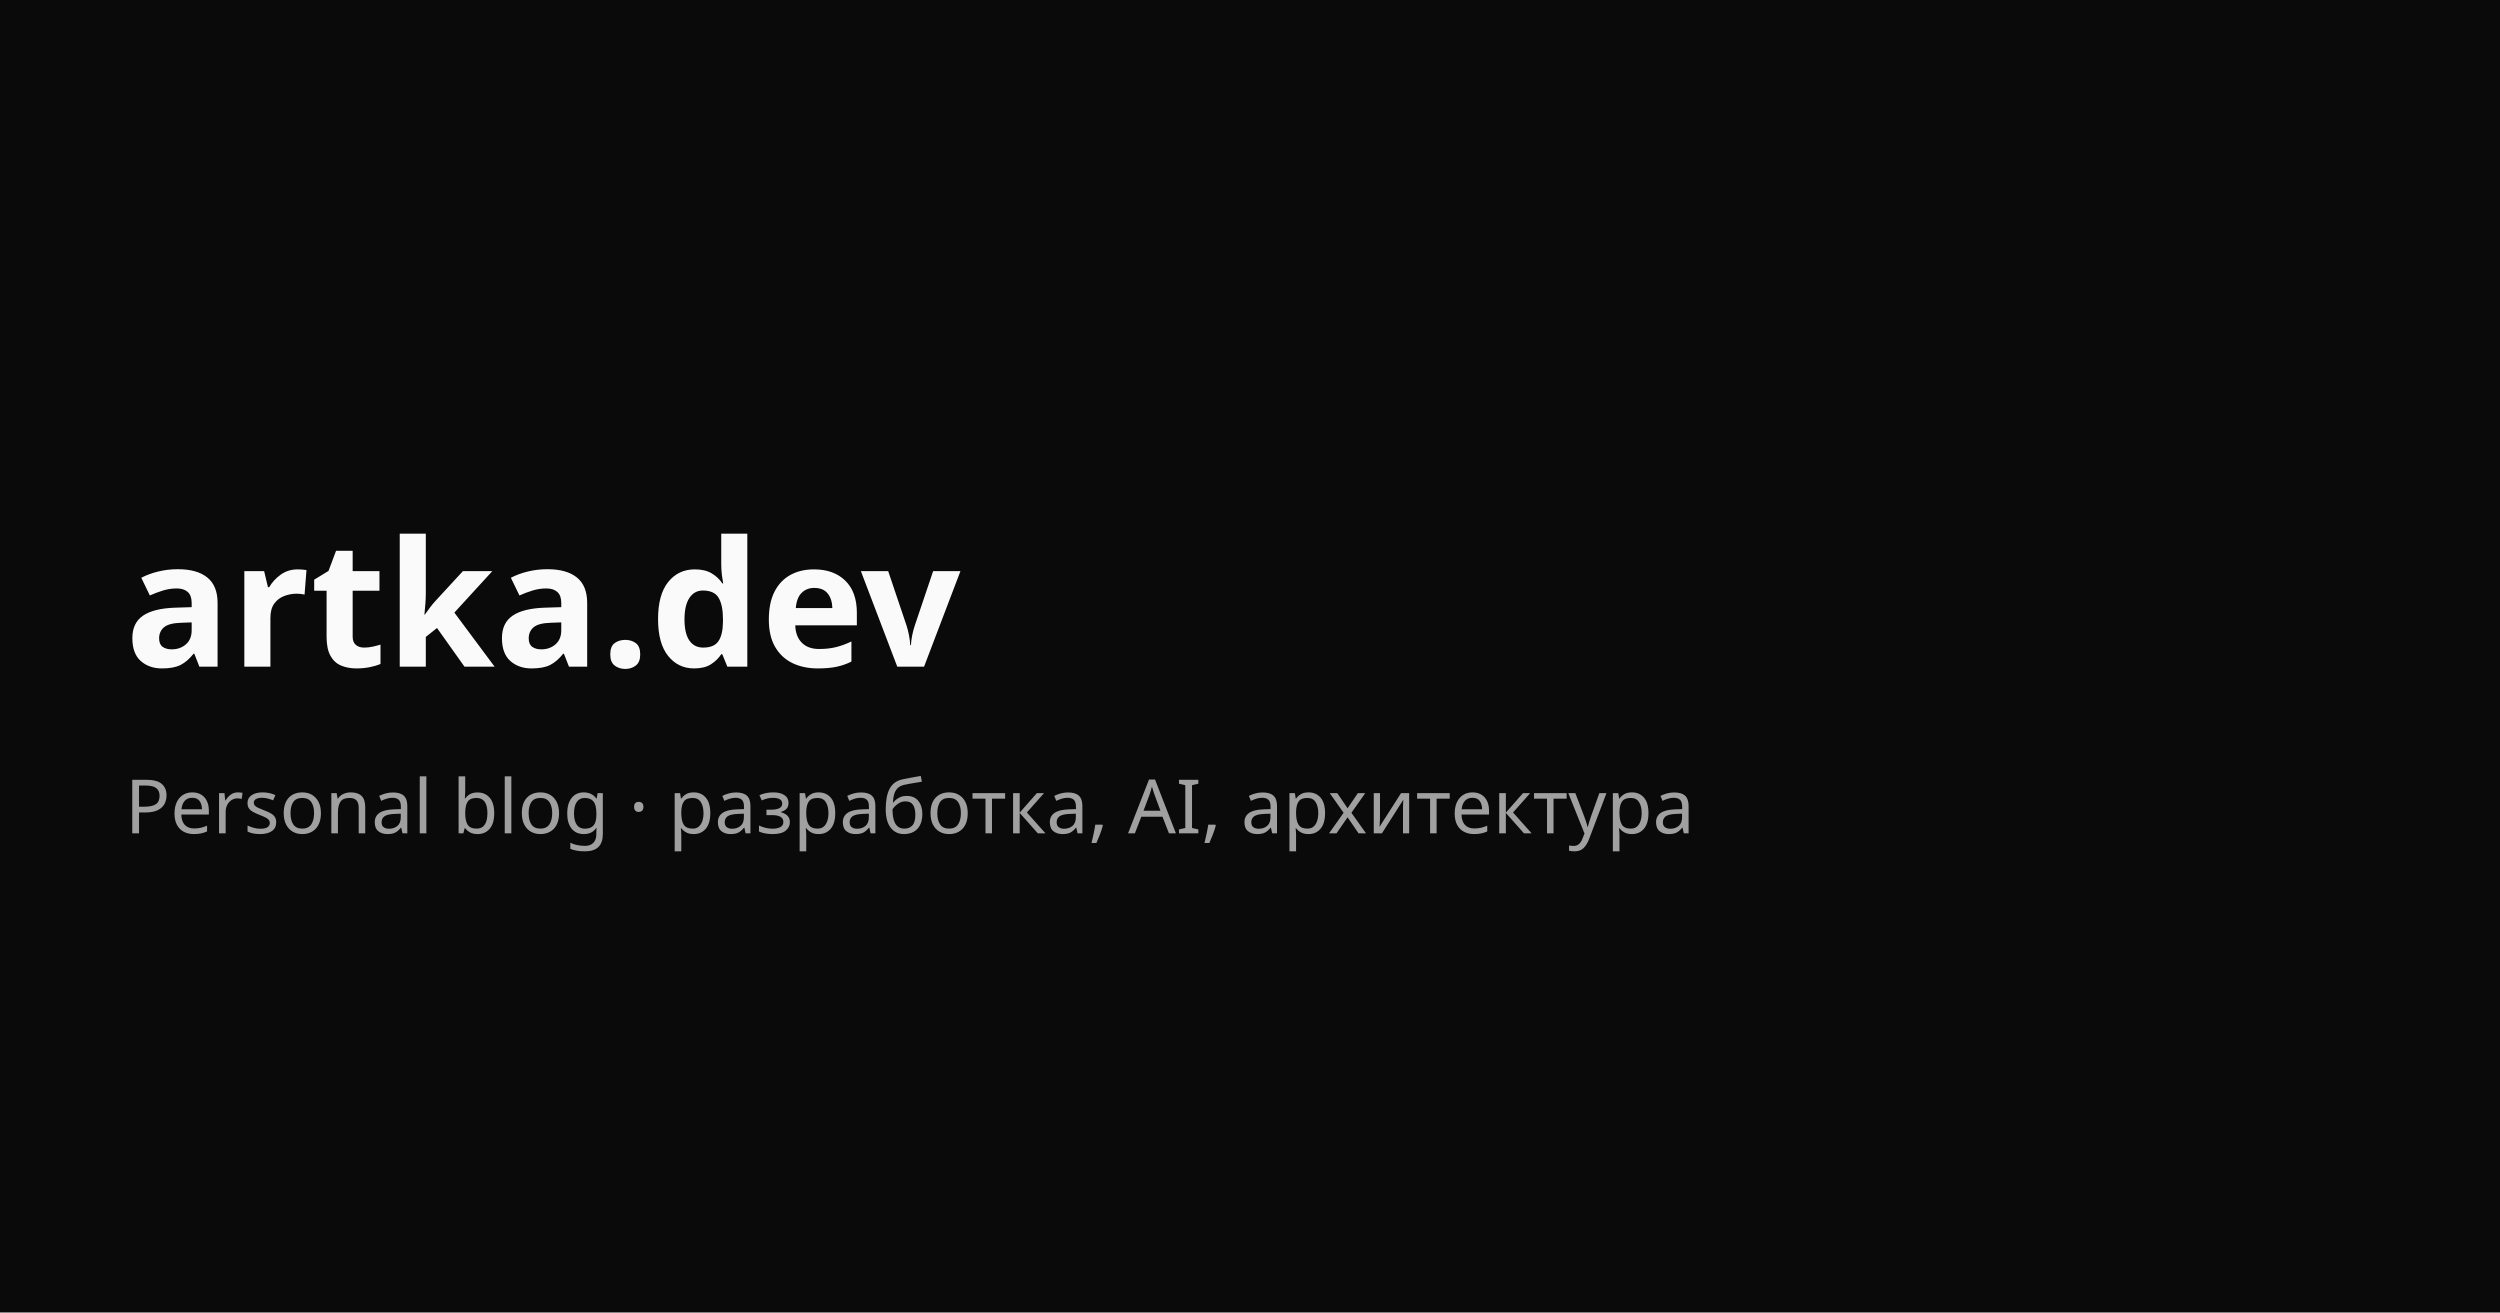
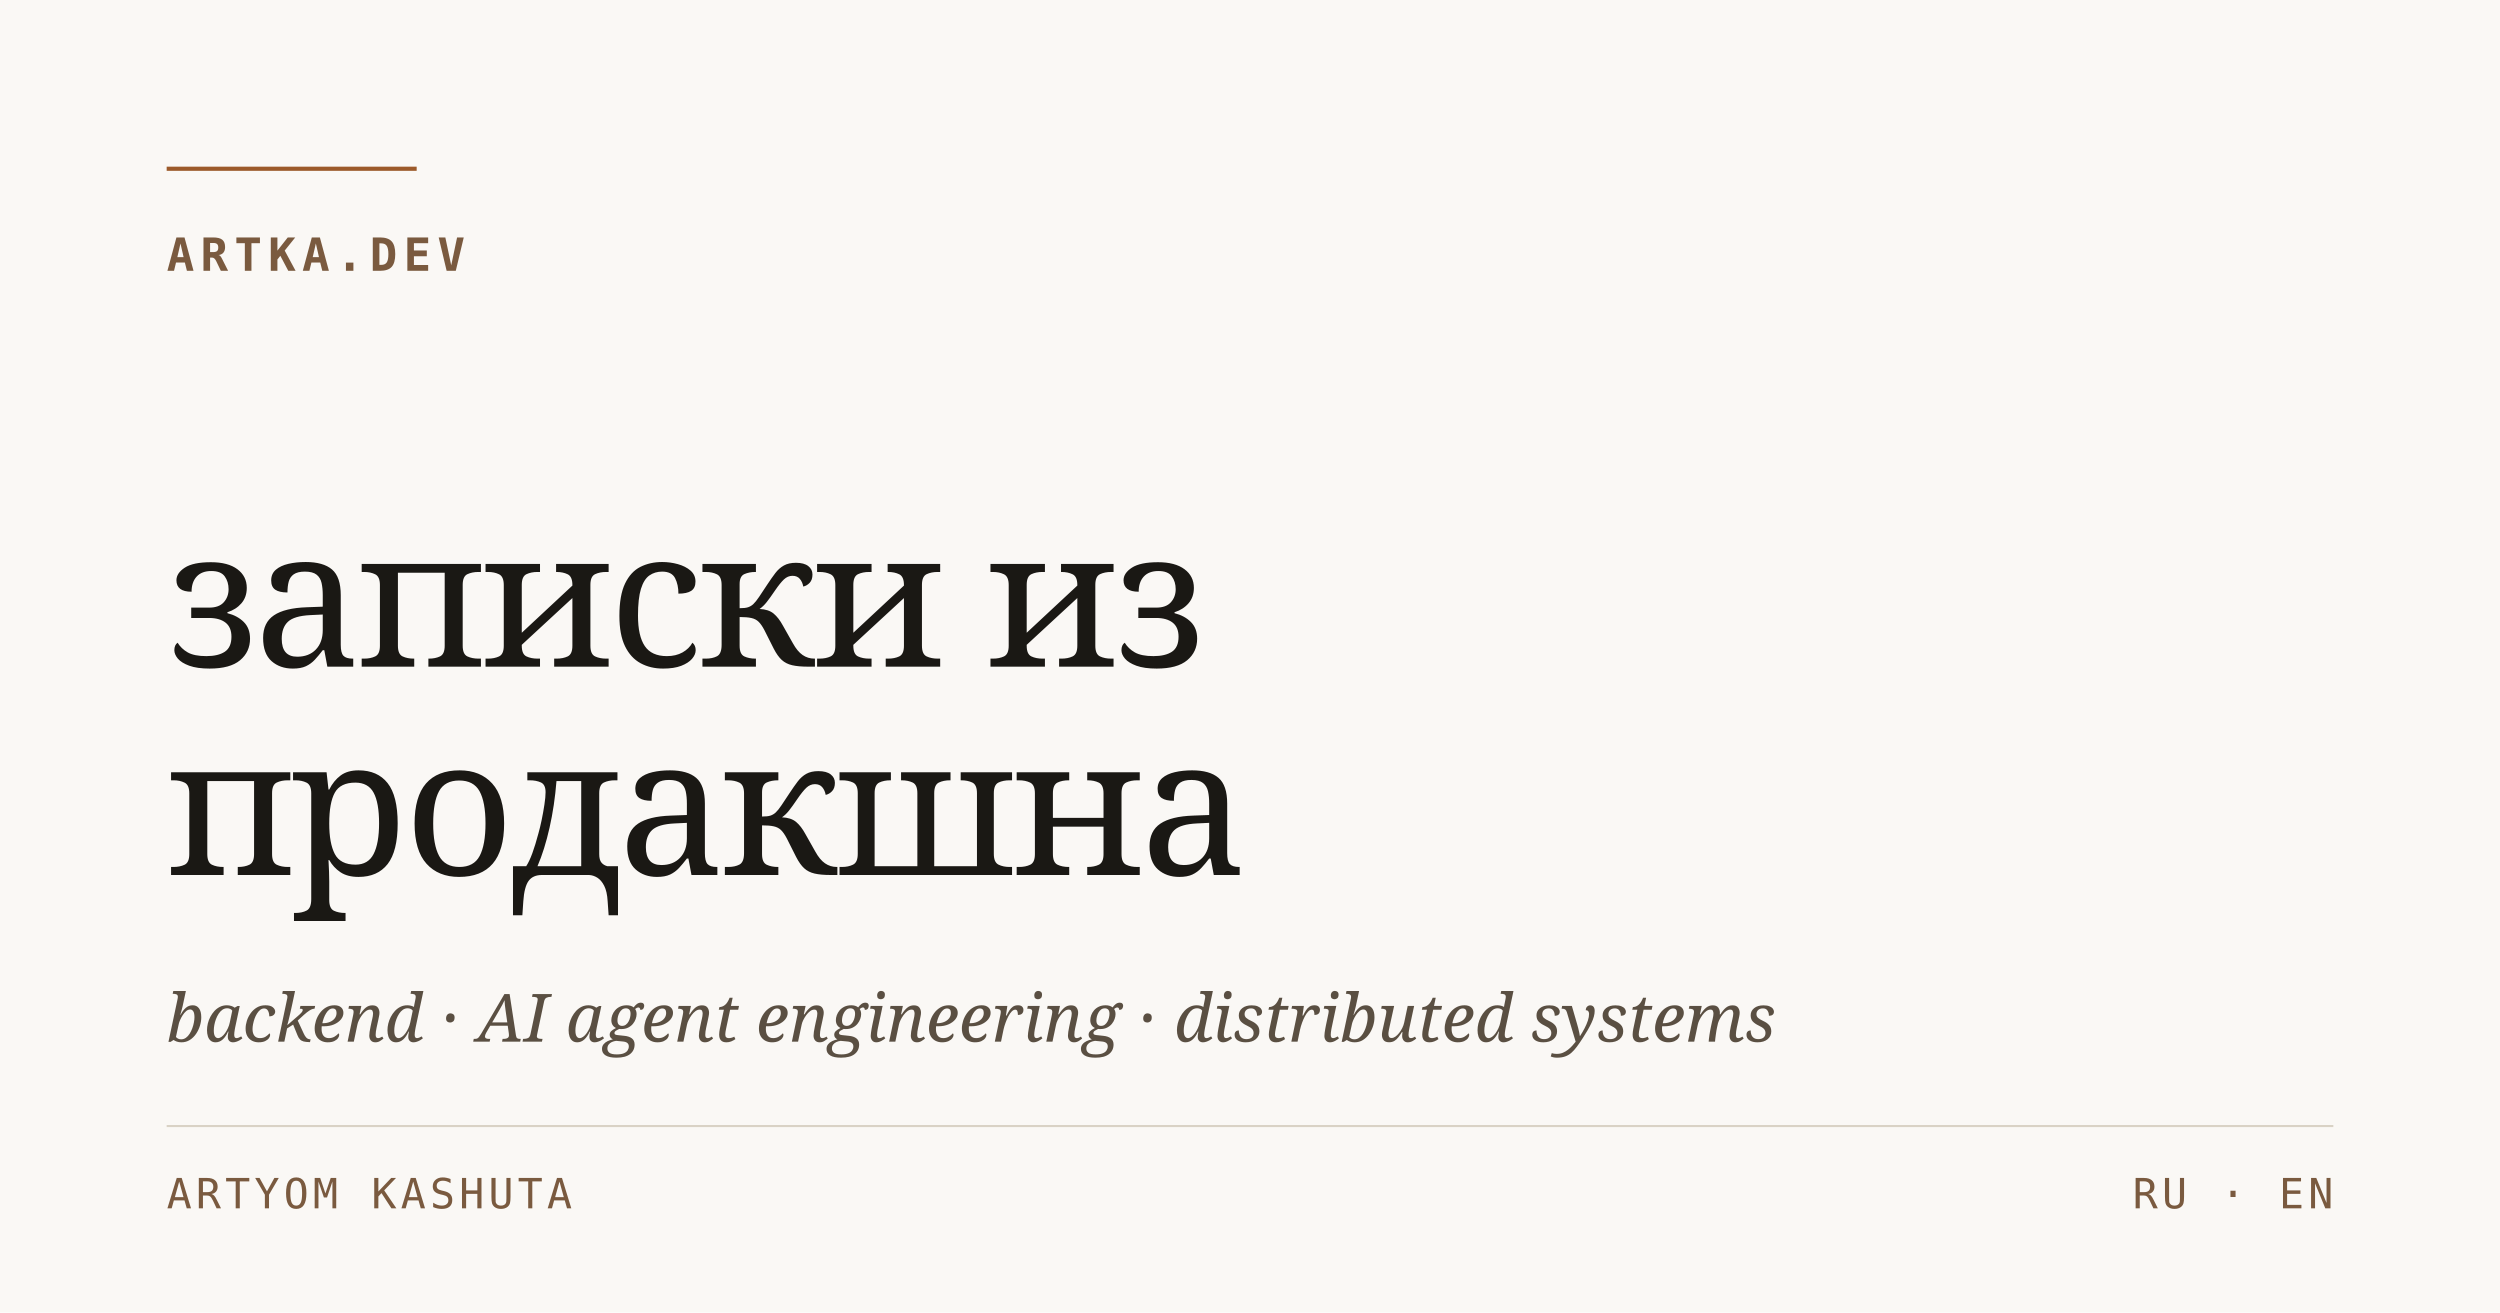
- <svg xmlns="http://www.w3.org/2000/svg" viewBox="0 0 1200 630" width="1200" height="630">
-   <rect width="1200" height="630" fill="#0a0a0a" />
-   <text x="60" y="320" font-family="ui-sans-serif,system-ui" font-size="84" font-weight="700" fill="#fafafa">artka.dev</text>
-   <text x="60" y="400" font-family="ui-sans-serif,system-ui" font-size="36" fill="#a0a0a0">Personal blog · разработка, AI, архитектура</text>
+ <svg xmlns="http://www.w3.org/2000/svg" viewBox="0 0 1200 630" role="img" aria-label="artka.dev — записки из продакшна">
+   <rect width="1200" height="630" fill="#FAF8F5" />
+   <rect x="80" y="80" width="120" height="2" fill="#9C5A2A" />
+   <text x="80" y="130" font-family="ui-monospace, 'JetBrains Mono', monospace" font-size="22" font-weight="600" fill="#7A5A3F" letter-spacing="3">ARTKA.DEV</text>
+   <text x="80" y="320" font-family="'Source Serif 4', 'Source Serif Pro', Georgia, serif" font-size="92" font-weight="500" fill="#1A1814" letter-spacing="-2">записки из</text>
+   <text x="80" y="420" font-family="'Source Serif 4', 'Source Serif Pro', Georgia, serif" font-size="92" font-weight="500" fill="#1A1814" letter-spacing="-2">продакшна</text>
+   <text x="80" y="500" font-family="'Source Serif 4', 'Source Serif Pro', Georgia, serif" font-size="32" font-weight="400" font-style="italic" fill="#5A4F42">backend · AI agent engineering · distributed systems</text>
+   <rect x="80" y="540" width="1040" height="1" fill="#D9D2C5" />
+   <text x="80" y="580" font-family="ui-monospace, 'JetBrains Mono', monospace" font-size="20" fill="#7A5A3F" letter-spacing="2">ARTYOM KASHUTA</text>
+   <text x="1120" y="580" text-anchor="end" font-family="ui-monospace, 'JetBrains Mono', monospace" font-size="20" fill="#7A5A3F" letter-spacing="2">RU · EN</text>
</svg>
